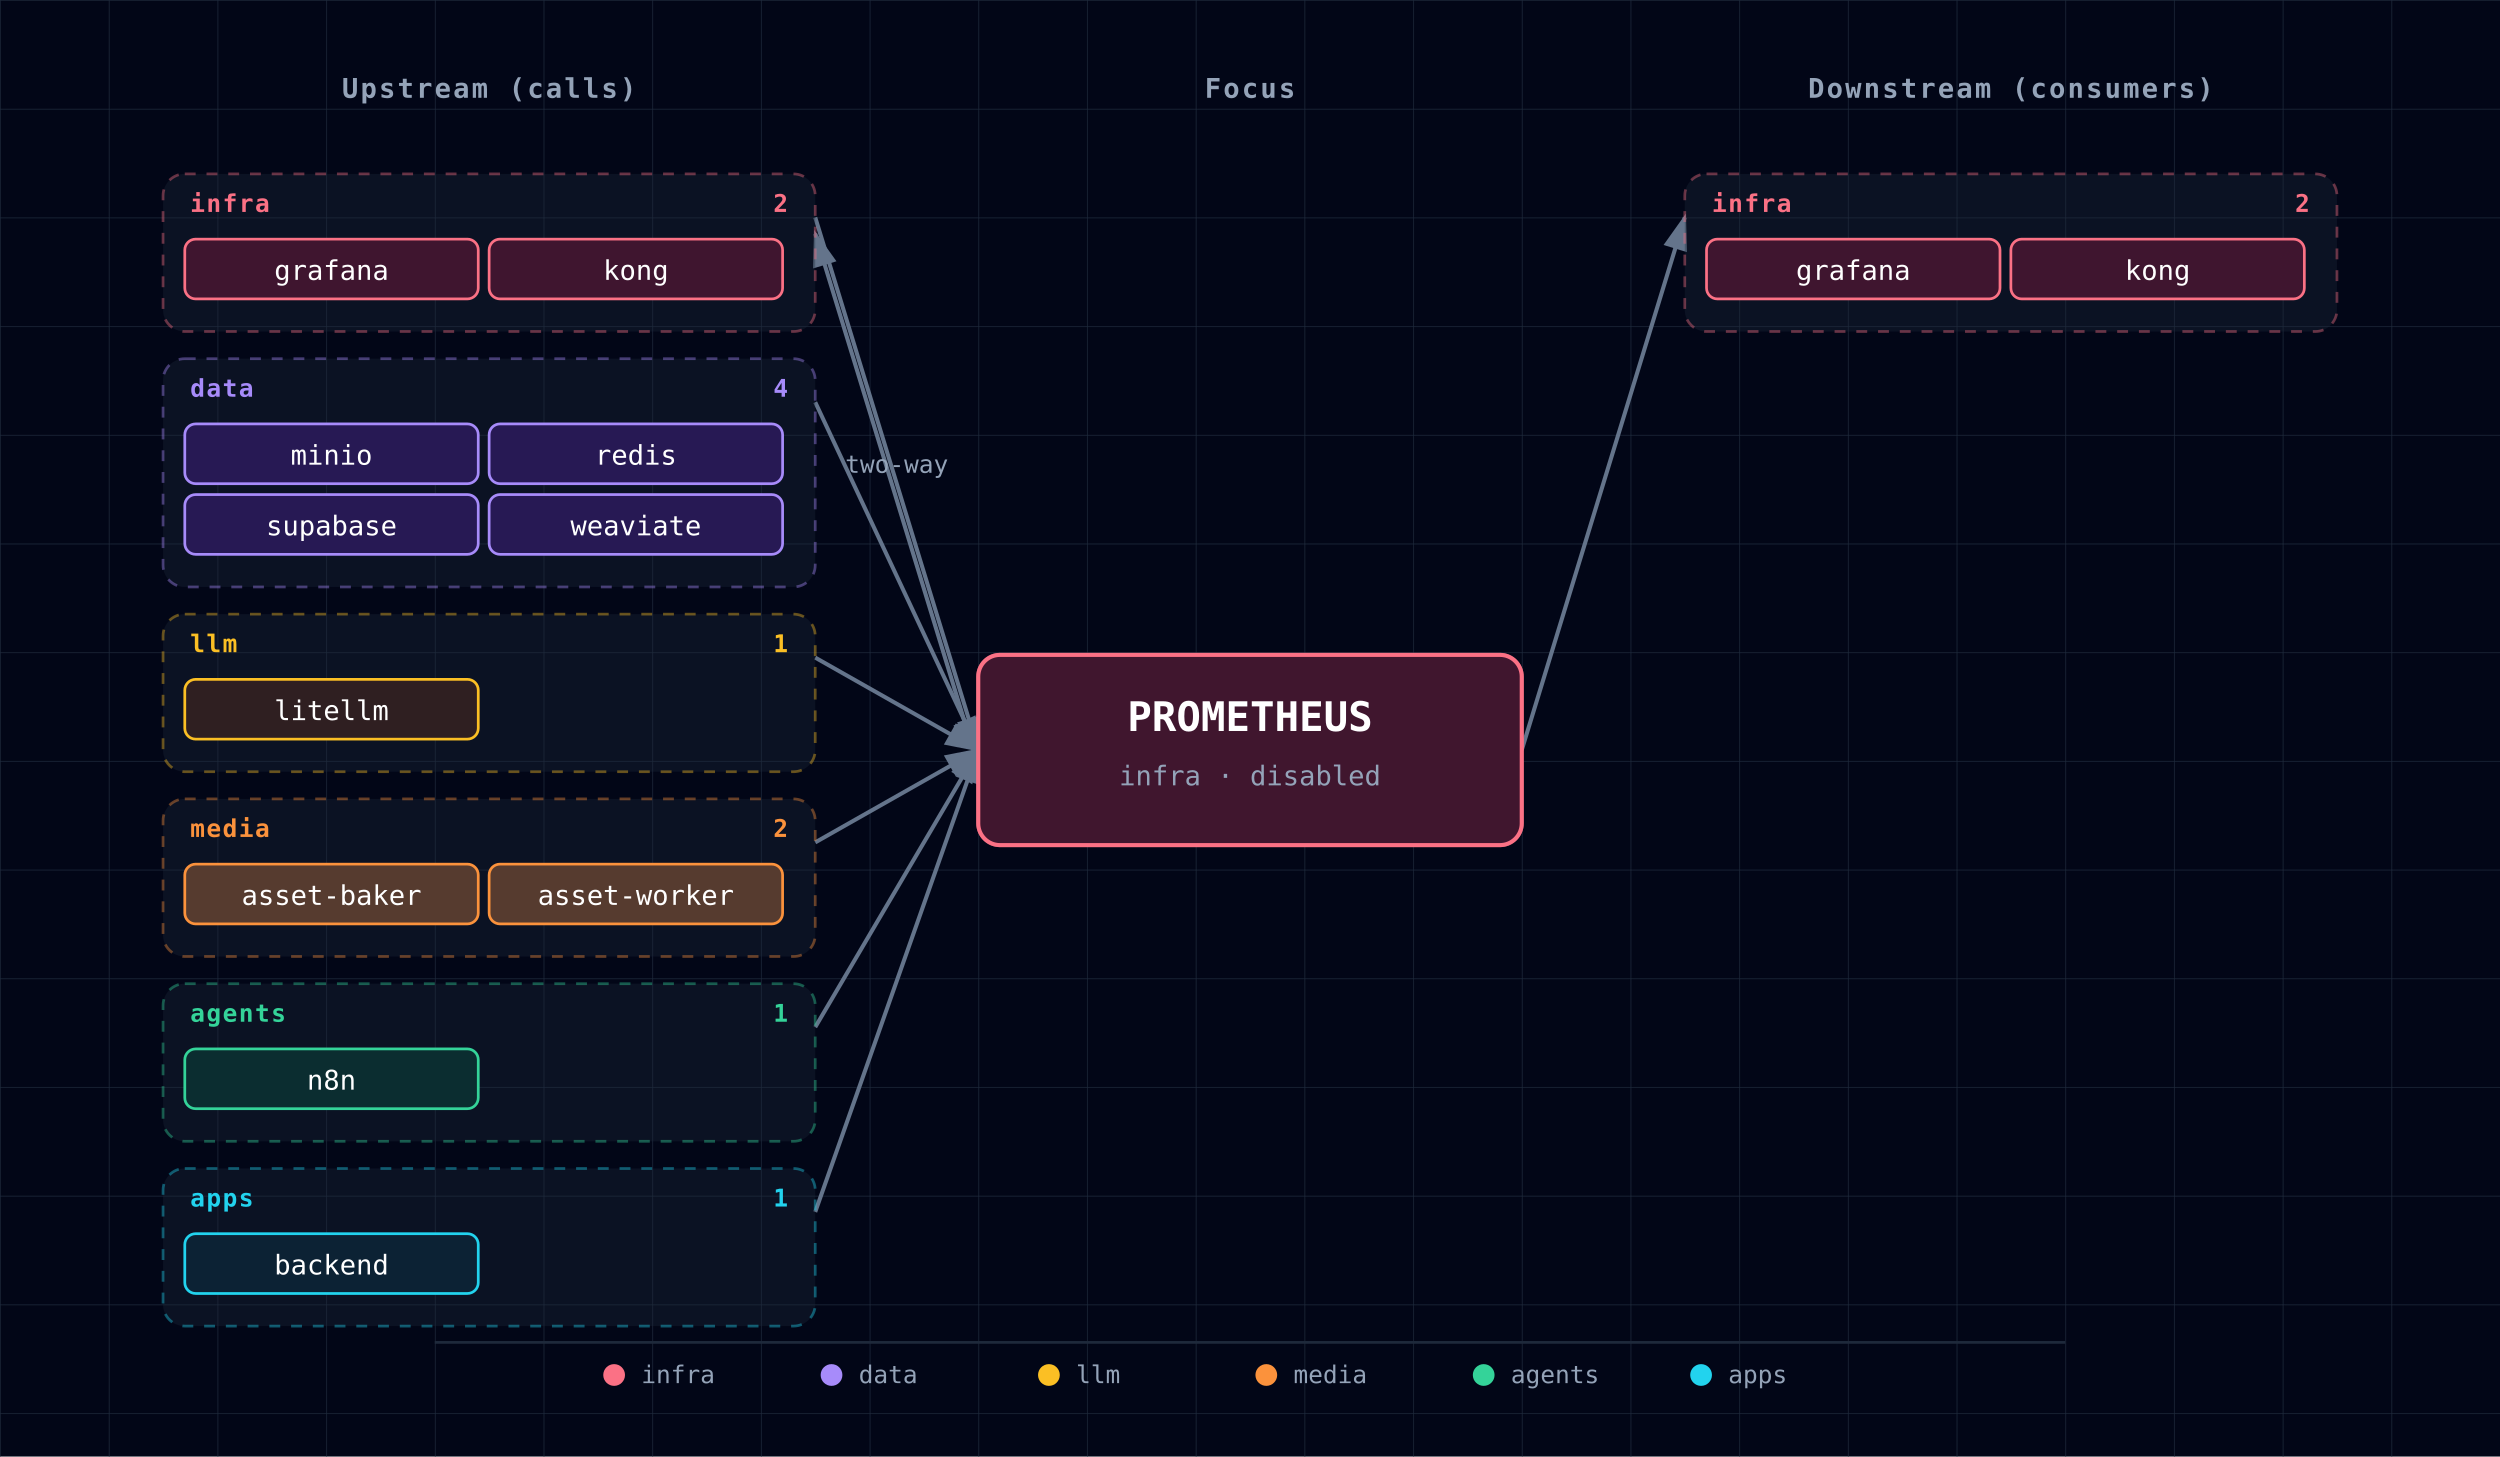
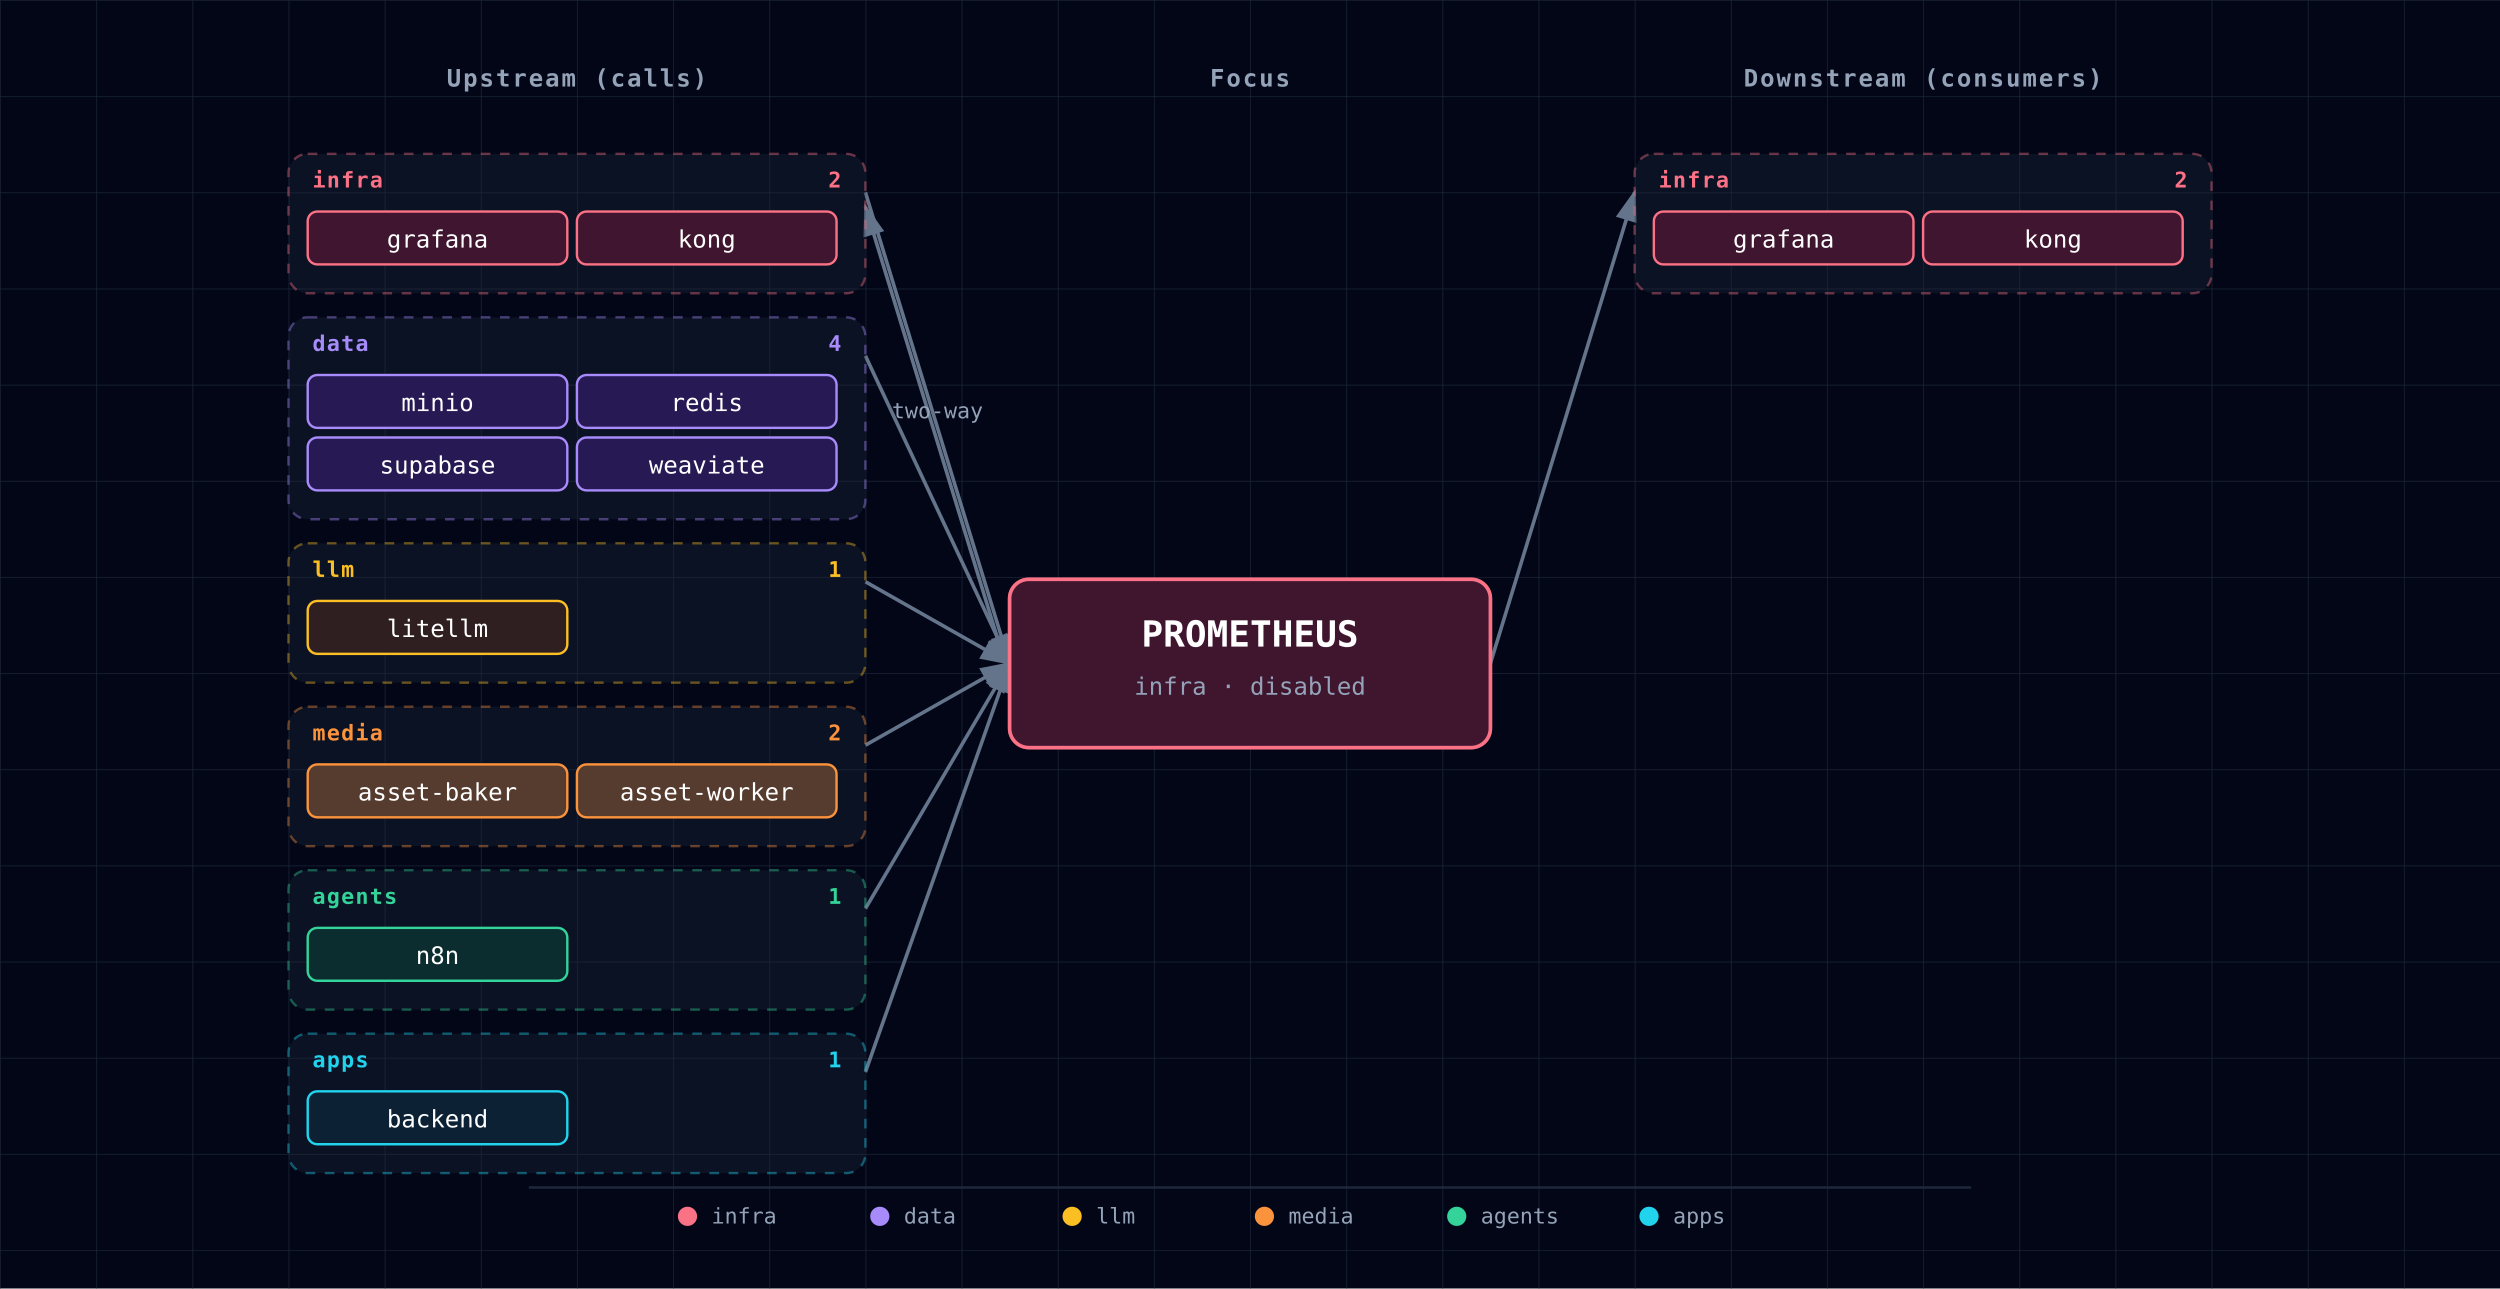
- <svg xmlns="http://www.w3.org/2000/svg" viewBox="0 0 920 536" font-family="'JetBrains Mono', 'Fira Code', Menlo, Consolas, monospace">
+ <svg xmlns="http://www.w3.org/2000/svg" viewBox="0 0 1040 536" font-family="'JetBrains Mono', 'Fira Code', Menlo, Consolas, monospace">
  <defs>
    <pattern id="grid" width="40" height="40" patternUnits="userSpaceOnUse">
      <path d="M 40 0 L 0 0 0 40" fill="none" stroke="#1e293b" stroke-width="0.5" />
    </pattern>
    <marker id="arrowhead" markerWidth="9" markerHeight="6" refX="8" refY="3" orient="auto">
      <polygon points="0 0, 9 3, 0 6" fill="#64748b" />
    </marker>
    <filter id="focus-glow" x="-50%" y="-50%" width="200%" height="200%">
      <feGaussianBlur in="SourceAlpha" stdDeviation="6" />
      <feFlood flood-color="#fb7185" flood-opacity="0.6" />
      <feComposite in2="SourceAlpha" operator="in" />
      <feMerge>
        <feMergeNode />
        <feMergeNode in="SourceGraphic" />
      </feMerge>
    </filter>
  </defs>
-   <rect width="920" height="536" fill="#020617" />
-   <rect width="920" height="536" fill="url(#grid)" />
-   <text x="180" y="36" fill="#94a3b8" font-size="10" font-weight="600" text-anchor="middle" letter-spacing="0.08em">Upstream (calls)</text>
-   <text x="460" y="36" fill="#94a3b8" font-size="10" font-weight="600" text-anchor="middle" letter-spacing="0.08em">Focus</text>
-   <text x="740" y="36" fill="#94a3b8" font-size="10" font-weight="600" text-anchor="middle" letter-spacing="0.08em">Downstream (consumers)</text>
-   <line x1="300" y1="80" x2="360" y2="276" stroke="#64748b" stroke-width="1.5" marker-end="url(#arrowhead)" />
-   <line x1="360" y1="282" x2="300" y2="86" stroke="#64748b" stroke-width="1.5" marker-end="url(#arrowhead)" />
-   <text x="330" y="174" fill="#94a3b8" font-size="9" text-anchor="middle">two-way</text>
-   <line x1="300" y1="148" x2="360" y2="276" stroke="#64748b" stroke-width="1.5" marker-end="url(#arrowhead)" />
-   <line x1="300" y1="242" x2="360" y2="276" stroke="#64748b" stroke-width="1.5" marker-end="url(#arrowhead)" />
-   <line x1="300" y1="310" x2="360" y2="276" stroke="#64748b" stroke-width="1.5" marker-end="url(#arrowhead)" />
-   <line x1="300" y1="378" x2="360" y2="276" stroke="#64748b" stroke-width="1.5" marker-end="url(#arrowhead)" />
-   <line x1="300" y1="446" x2="360" y2="276" stroke="#64748b" stroke-width="1.5" marker-end="url(#arrowhead)" />
-   <line x1="560" y1="276" x2="620" y2="80" stroke="#64748b" stroke-width="1.5" marker-end="url(#arrowhead)" />
+   <rect width="1040" height="536" fill="#020617" />
+   <rect width="1040" height="536" fill="url(#grid)" />
+   <text x="240" y="36" fill="#94a3b8" font-size="10" font-weight="600" text-anchor="middle" letter-spacing="0.08em">Upstream (calls)</text>
+   <text x="520" y="36" fill="#94a3b8" font-size="10" font-weight="600" text-anchor="middle" letter-spacing="0.08em">Focus</text>
+   <text x="800" y="36" fill="#94a3b8" font-size="10" font-weight="600" text-anchor="middle" letter-spacing="0.08em">Downstream (consumers)</text>
+   <line x1="360" y1="80" x2="420" y2="276" stroke="#64748b" stroke-width="1.5" marker-end="url(#arrowhead)" />
+   <line x1="420" y1="282" x2="360" y2="86" stroke="#64748b" stroke-width="1.5" marker-end="url(#arrowhead)" />
+   <text x="390" y="174" fill="#94a3b8" font-size="9" text-anchor="middle">two-way</text>
+   <line x1="360" y1="148" x2="420" y2="276" stroke="#64748b" stroke-width="1.5" marker-end="url(#arrowhead)" />
+   <line x1="360" y1="242" x2="420" y2="276" stroke="#64748b" stroke-width="1.5" marker-end="url(#arrowhead)" />
+   <line x1="360" y1="310" x2="420" y2="276" stroke="#64748b" stroke-width="1.5" marker-end="url(#arrowhead)" />
+   <line x1="360" y1="378" x2="420" y2="276" stroke="#64748b" stroke-width="1.5" marker-end="url(#arrowhead)" />
+   <line x1="360" y1="446" x2="420" y2="276" stroke="#64748b" stroke-width="1.5" marker-end="url(#arrowhead)" />
+   <line x1="620" y1="276" x2="680" y2="80" stroke="#64748b" stroke-width="1.5" marker-end="url(#arrowhead)" />
  <g>
    <g class="cluster">
-       <rect x="60" y="64" width="240" height="58" rx="8" fill="rgba(30,41,59,0.35)" stroke="#fb7185" stroke-width="1" stroke-dasharray="4,4" stroke-opacity="0.4" />
-       <text x="70" y="78" fill="#fb7185" font-size="9" font-weight="700" text-anchor="start" style="letter-spacing:0.06em;text-transform:uppercase;">infra</text>
-       <text x="290" y="78" fill="#fb7185" font-size="9" font-weight="600" text-anchor="end">2</text>
+       <rect x="120" y="64" width="240" height="58" rx="8" fill="rgba(30,41,59,0.35)" stroke="#fb7185" stroke-width="1" stroke-dasharray="4,4" stroke-opacity="0.4" />
+       <text x="130" y="78" fill="#fb7185" font-size="9" font-weight="700" text-anchor="start" style="letter-spacing:0.06em;text-transform:uppercase;">infra</text>
+       <text x="350" y="78" fill="#fb7185" font-size="9" font-weight="600" text-anchor="end">2</text>
    </g>
    <g>
-       <rect x="68" y="88" width="108" height="22" rx="4" fill="#0f172a" />
-       <rect x="68" y="88" width="108" height="22" rx="4" fill="rgba(136, 19, 55, 0.4)" stroke="#fb7185" stroke-width="1" />
-       <text x="122" y="103" fill="white" font-size="10" text-anchor="middle">grafana</text>
+       <rect x="128" y="88" width="108" height="22" rx="4" fill="#0f172a" />
+       <rect x="128" y="88" width="108" height="22" rx="4" fill="rgba(136, 19, 55, 0.4)" stroke="#fb7185" stroke-width="1" />
+       <text x="182" y="103" fill="white" font-size="10" text-anchor="middle">grafana</text>
    </g>
    <g>
-       <rect x="180" y="88" width="108" height="22" rx="4" fill="#0f172a" />
-       <rect x="180" y="88" width="108" height="22" rx="4" fill="rgba(136, 19, 55, 0.4)" stroke="#fb7185" stroke-width="1" />
-       <text x="234" y="103" fill="white" font-size="10" text-anchor="middle">kong</text>
+       <rect x="240" y="88" width="108" height="22" rx="4" fill="#0f172a" />
+       <rect x="240" y="88" width="108" height="22" rx="4" fill="rgba(136, 19, 55, 0.4)" stroke="#fb7185" stroke-width="1" />
+       <text x="294" y="103" fill="white" font-size="10" text-anchor="middle">kong</text>
    </g>
    <g class="cluster">
-       <rect x="60" y="132" width="240" height="84" rx="8" fill="rgba(30,41,59,0.35)" stroke="#a78bfa" stroke-width="1" stroke-dasharray="4,4" stroke-opacity="0.4" />
-       <text x="70" y="146" fill="#a78bfa" font-size="9" font-weight="700" text-anchor="start" style="letter-spacing:0.06em;text-transform:uppercase;">data</text>
-       <text x="290" y="146" fill="#a78bfa" font-size="9" font-weight="600" text-anchor="end">4</text>
+       <rect x="120" y="132" width="240" height="84" rx="8" fill="rgba(30,41,59,0.35)" stroke="#a78bfa" stroke-width="1" stroke-dasharray="4,4" stroke-opacity="0.4" />
+       <text x="130" y="146" fill="#a78bfa" font-size="9" font-weight="700" text-anchor="start" style="letter-spacing:0.06em;text-transform:uppercase;">data</text>
+       <text x="350" y="146" fill="#a78bfa" font-size="9" font-weight="600" text-anchor="end">4</text>
    </g>
    <g>
-       <rect x="68" y="156" width="108" height="22" rx="4" fill="#0f172a" />
-       <rect x="68" y="156" width="108" height="22" rx="4" fill="rgba(76, 29, 149, 0.4)" stroke="#a78bfa" stroke-width="1" />
-       <text x="122" y="171" fill="white" font-size="10" text-anchor="middle">minio</text>
+       <rect x="128" y="156" width="108" height="22" rx="4" fill="#0f172a" />
+       <rect x="128" y="156" width="108" height="22" rx="4" fill="rgba(76, 29, 149, 0.4)" stroke="#a78bfa" stroke-width="1" />
+       <text x="182" y="171" fill="white" font-size="10" text-anchor="middle">minio</text>
    </g>
    <g>
-       <rect x="180" y="156" width="108" height="22" rx="4" fill="#0f172a" />
-       <rect x="180" y="156" width="108" height="22" rx="4" fill="rgba(76, 29, 149, 0.4)" stroke="#a78bfa" stroke-width="1" />
-       <text x="234" y="171" fill="white" font-size="10" text-anchor="middle">redis</text>
+       <rect x="240" y="156" width="108" height="22" rx="4" fill="#0f172a" />
+       <rect x="240" y="156" width="108" height="22" rx="4" fill="rgba(76, 29, 149, 0.4)" stroke="#a78bfa" stroke-width="1" />
+       <text x="294" y="171" fill="white" font-size="10" text-anchor="middle">redis</text>
    </g>
    <g>
-       <rect x="68" y="182" width="108" height="22" rx="4" fill="#0f172a" />
-       <rect x="68" y="182" width="108" height="22" rx="4" fill="rgba(76, 29, 149, 0.4)" stroke="#a78bfa" stroke-width="1" />
-       <text x="122" y="197" fill="white" font-size="10" text-anchor="middle">supabase</text>
+       <rect x="128" y="182" width="108" height="22" rx="4" fill="#0f172a" />
+       <rect x="128" y="182" width="108" height="22" rx="4" fill="rgba(76, 29, 149, 0.4)" stroke="#a78bfa" stroke-width="1" />
+       <text x="182" y="197" fill="white" font-size="10" text-anchor="middle">supabase</text>
    </g>
    <g>
-       <rect x="180" y="182" width="108" height="22" rx="4" fill="#0f172a" />
-       <rect x="180" y="182" width="108" height="22" rx="4" fill="rgba(76, 29, 149, 0.4)" stroke="#a78bfa" stroke-width="1" />
-       <text x="234" y="197" fill="white" font-size="10" text-anchor="middle">weaviate</text>
+       <rect x="240" y="182" width="108" height="22" rx="4" fill="#0f172a" />
+       <rect x="240" y="182" width="108" height="22" rx="4" fill="rgba(76, 29, 149, 0.4)" stroke="#a78bfa" stroke-width="1" />
+       <text x="294" y="197" fill="white" font-size="10" text-anchor="middle">weaviate</text>
    </g>
    <g class="cluster">
-       <rect x="60" y="226" width="240" height="58" rx="8" fill="rgba(30,41,59,0.35)" stroke="#fbbf24" stroke-width="1" stroke-dasharray="4,4" stroke-opacity="0.4" />
-       <text x="70" y="240" fill="#fbbf24" font-size="9" font-weight="700" text-anchor="start" style="letter-spacing:0.06em;text-transform:uppercase;">llm</text>
-       <text x="290" y="240" fill="#fbbf24" font-size="9" font-weight="600" text-anchor="end">1</text>
+       <rect x="120" y="226" width="240" height="58" rx="8" fill="rgba(30,41,59,0.35)" stroke="#fbbf24" stroke-width="1" stroke-dasharray="4,4" stroke-opacity="0.4" />
+       <text x="130" y="240" fill="#fbbf24" font-size="9" font-weight="700" text-anchor="start" style="letter-spacing:0.06em;text-transform:uppercase;">llm</text>
+       <text x="350" y="240" fill="#fbbf24" font-size="9" font-weight="600" text-anchor="end">1</text>
    </g>
    <g>
-       <rect x="68" y="250" width="108" height="22" rx="4" fill="#0f172a" />
-       <rect x="68" y="250" width="108" height="22" rx="4" fill="rgba(120, 53, 15, 0.3)" stroke="#fbbf24" stroke-width="1" />
-       <text x="122" y="265" fill="white" font-size="10" text-anchor="middle">litellm</text>
+       <rect x="128" y="250" width="108" height="22" rx="4" fill="#0f172a" />
+       <rect x="128" y="250" width="108" height="22" rx="4" fill="rgba(120, 53, 15, 0.3)" stroke="#fbbf24" stroke-width="1" />
+       <text x="182" y="265" fill="white" font-size="10" text-anchor="middle">litellm</text>
    </g>
    <g class="cluster">
-       <rect x="60" y="294" width="240" height="58" rx="8" fill="rgba(30,41,59,0.35)" stroke="#fb923c" stroke-width="1" stroke-dasharray="4,4" stroke-opacity="0.4" />
-       <text x="70" y="308" fill="#fb923c" font-size="9" font-weight="700" text-anchor="start" style="letter-spacing:0.06em;text-transform:uppercase;">media</text>
-       <text x="290" y="308" fill="#fb923c" font-size="9" font-weight="600" text-anchor="end">2</text>
+       <rect x="120" y="294" width="240" height="58" rx="8" fill="rgba(30,41,59,0.35)" stroke="#fb923c" stroke-width="1" stroke-dasharray="4,4" stroke-opacity="0.4" />
+       <text x="130" y="308" fill="#fb923c" font-size="9" font-weight="700" text-anchor="start" style="letter-spacing:0.06em;text-transform:uppercase;">media</text>
+       <text x="350" y="308" fill="#fb923c" font-size="9" font-weight="600" text-anchor="end">2</text>
    </g>
    <g>
-       <rect x="68" y="318" width="108" height="22" rx="4" fill="#0f172a" />
-       <rect x="68" y="318" width="108" height="22" rx="4" fill="rgba(251, 146, 60, 0.3)" stroke="#fb923c" stroke-width="1" />
-       <text x="122" y="333" fill="white" font-size="10" text-anchor="middle">asset-baker</text>
+       <rect x="128" y="318" width="108" height="22" rx="4" fill="#0f172a" />
+       <rect x="128" y="318" width="108" height="22" rx="4" fill="rgba(251, 146, 60, 0.3)" stroke="#fb923c" stroke-width="1" />
+       <text x="182" y="333" fill="white" font-size="10" text-anchor="middle">asset-baker</text>
    </g>
    <g>
-       <rect x="180" y="318" width="108" height="22" rx="4" fill="#0f172a" />
-       <rect x="180" y="318" width="108" height="22" rx="4" fill="rgba(251, 146, 60, 0.3)" stroke="#fb923c" stroke-width="1" />
-       <text x="234" y="333" fill="white" font-size="10" text-anchor="middle">asset-worker</text>
+       <rect x="240" y="318" width="108" height="22" rx="4" fill="#0f172a" />
+       <rect x="240" y="318" width="108" height="22" rx="4" fill="rgba(251, 146, 60, 0.3)" stroke="#fb923c" stroke-width="1" />
+       <text x="294" y="333" fill="white" font-size="10" text-anchor="middle">asset-worker</text>
    </g>
    <g class="cluster">
-       <rect x="60" y="362" width="240" height="58" rx="8" fill="rgba(30,41,59,0.35)" stroke="#34d399" stroke-width="1" stroke-dasharray="4,4" stroke-opacity="0.4" />
-       <text x="70" y="376" fill="#34d399" font-size="9" font-weight="700" text-anchor="start" style="letter-spacing:0.06em;text-transform:uppercase;">agents</text>
-       <text x="290" y="376" fill="#34d399" font-size="9" font-weight="600" text-anchor="end">1</text>
+       <rect x="120" y="362" width="240" height="58" rx="8" fill="rgba(30,41,59,0.35)" stroke="#34d399" stroke-width="1" stroke-dasharray="4,4" stroke-opacity="0.4" />
+       <text x="130" y="376" fill="#34d399" font-size="9" font-weight="700" text-anchor="start" style="letter-spacing:0.06em;text-transform:uppercase;">agents</text>
+       <text x="350" y="376" fill="#34d399" font-size="9" font-weight="600" text-anchor="end">1</text>
    </g>
    <g>
-       <rect x="68" y="386" width="108" height="22" rx="4" fill="#0f172a" />
-       <rect x="68" y="386" width="108" height="22" rx="4" fill="rgba(6, 78, 59, 0.4)" stroke="#34d399" stroke-width="1" />
-       <text x="122" y="401" fill="white" font-size="10" text-anchor="middle">n8n</text>
+       <rect x="128" y="386" width="108" height="22" rx="4" fill="#0f172a" />
+       <rect x="128" y="386" width="108" height="22" rx="4" fill="rgba(6, 78, 59, 0.4)" stroke="#34d399" stroke-width="1" />
+       <text x="182" y="401" fill="white" font-size="10" text-anchor="middle">n8n</text>
    </g>
    <g class="cluster">
-       <rect x="60" y="430" width="240" height="58" rx="8" fill="rgba(30,41,59,0.35)" stroke="#22d3ee" stroke-width="1" stroke-dasharray="4,4" stroke-opacity="0.4" />
-       <text x="70" y="444" fill="#22d3ee" font-size="9" font-weight="700" text-anchor="start" style="letter-spacing:0.06em;text-transform:uppercase;">apps</text>
-       <text x="290" y="444" fill="#22d3ee" font-size="9" font-weight="600" text-anchor="end">1</text>
+       <rect x="120" y="430" width="240" height="58" rx="8" fill="rgba(30,41,59,0.35)" stroke="#22d3ee" stroke-width="1" stroke-dasharray="4,4" stroke-opacity="0.4" />
+       <text x="130" y="444" fill="#22d3ee" font-size="9" font-weight="700" text-anchor="start" style="letter-spacing:0.06em;text-transform:uppercase;">apps</text>
+       <text x="350" y="444" fill="#22d3ee" font-size="9" font-weight="600" text-anchor="end">1</text>
    </g>
    <g>
-       <rect x="68" y="454" width="108" height="22" rx="4" fill="#0f172a" />
-       <rect x="68" y="454" width="108" height="22" rx="4" fill="rgba(8, 51, 68, 0.4)" stroke="#22d3ee" stroke-width="1" />
-       <text x="122" y="469" fill="white" font-size="10" text-anchor="middle">backend</text>
+       <rect x="128" y="454" width="108" height="22" rx="4" fill="#0f172a" />
+       <rect x="128" y="454" width="108" height="22" rx="4" fill="rgba(8, 51, 68, 0.4)" stroke="#22d3ee" stroke-width="1" />
+       <text x="182" y="469" fill="white" font-size="10" text-anchor="middle">backend</text>
    </g>
  </g>
  <g>
    <g class="cluster">
-       <rect x="620" y="64" width="240" height="58" rx="8" fill="rgba(30,41,59,0.35)" stroke="#fb7185" stroke-width="1" stroke-dasharray="4,4" stroke-opacity="0.4" />
-       <text x="630" y="78" fill="#fb7185" font-size="9" font-weight="700" text-anchor="start" style="letter-spacing:0.06em;text-transform:uppercase;">infra</text>
-       <text x="850" y="78" fill="#fb7185" font-size="9" font-weight="600" text-anchor="end">2</text>
+       <rect x="680" y="64" width="240" height="58" rx="8" fill="rgba(30,41,59,0.35)" stroke="#fb7185" stroke-width="1" stroke-dasharray="4,4" stroke-opacity="0.4" />
+       <text x="690" y="78" fill="#fb7185" font-size="9" font-weight="700" text-anchor="start" style="letter-spacing:0.06em;text-transform:uppercase;">infra</text>
+       <text x="910" y="78" fill="#fb7185" font-size="9" font-weight="600" text-anchor="end">2</text>
    </g>
    <g>
-       <rect x="628" y="88" width="108" height="22" rx="4" fill="#0f172a" />
-       <rect x="628" y="88" width="108" height="22" rx="4" fill="rgba(136, 19, 55, 0.4)" stroke="#fb7185" stroke-width="1" />
-       <text x="682" y="103" fill="white" font-size="10" text-anchor="middle">grafana</text>
+       <rect x="688" y="88" width="108" height="22" rx="4" fill="#0f172a" />
+       <rect x="688" y="88" width="108" height="22" rx="4" fill="rgba(136, 19, 55, 0.4)" stroke="#fb7185" stroke-width="1" />
+       <text x="742" y="103" fill="white" font-size="10" text-anchor="middle">grafana</text>
    </g>
    <g>
-       <rect x="740" y="88" width="108" height="22" rx="4" fill="#0f172a" />
-       <rect x="740" y="88" width="108" height="22" rx="4" fill="rgba(136, 19, 55, 0.4)" stroke="#fb7185" stroke-width="1" />
-       <text x="794" y="103" fill="white" font-size="10" text-anchor="middle">kong</text>
+       <rect x="800" y="88" width="108" height="22" rx="4" fill="#0f172a" />
+       <rect x="800" y="88" width="108" height="22" rx="4" fill="rgba(136, 19, 55, 0.4)" stroke="#fb7185" stroke-width="1" />
+       <text x="854" y="103" fill="white" font-size="10" text-anchor="middle">kong</text>
    </g>
  </g>
  <g class="focus" filter="url(#focus-glow)">
-     <rect x="360" y="241" width="200" height="70" rx="8" fill="#0f172a" />
-     <rect x="360" y="241" width="200" height="70" rx="8" fill="rgba(136, 19, 55, 0.4)" stroke="#fb7185" stroke-width="1.5" />
-     <text x="460" y="269" fill="white" font-size="15" font-weight="700" text-anchor="middle">PROMETHEUS</text>
-     <text x="460" y="289" fill="#94a3b8" font-size="10" text-anchor="middle">infra · disabled</text>
+     <rect x="420" y="241" width="200" height="70" rx="8" fill="#0f172a" />
+     <rect x="420" y="241" width="200" height="70" rx="8" fill="rgba(136, 19, 55, 0.4)" stroke="#fb7185" stroke-width="1.5" />
+     <text x="520" y="269" fill="white" font-size="15" font-weight="700" text-anchor="middle">PROMETHEUS</text>
+     <text x="520" y="289" fill="#94a3b8" font-size="10" text-anchor="middle">infra · disabled</text>
  </g>
  <g class="legend">
-     <line x1="160" y1="494" x2="760" y2="494" stroke="#1e293b" stroke-width="1" />
-     <circle cx="226" cy="506" r="4" fill="#fb7185" />
-     <text x="236" y="509" fill="#94a3b8" font-size="9" font-weight="400" text-anchor="start">infra</text>
-     <circle cx="306" cy="506" r="4" fill="#a78bfa" />
-     <text x="316" y="509" fill="#94a3b8" font-size="9" font-weight="400" text-anchor="start">data</text>
-     <circle cx="386" cy="506" r="4" fill="#fbbf24" />
-     <text x="396" y="509" fill="#94a3b8" font-size="9" font-weight="400" text-anchor="start">llm</text>
-     <circle cx="466" cy="506" r="4" fill="#fb923c" />
-     <text x="476" y="509" fill="#94a3b8" font-size="9" font-weight="400" text-anchor="start">media</text>
-     <circle cx="546" cy="506" r="4" fill="#34d399" />
-     <text x="556" y="509" fill="#94a3b8" font-size="9" font-weight="400" text-anchor="start">agents</text>
-     <circle cx="626" cy="506" r="4" fill="#22d3ee" />
-     <text x="636" y="509" fill="#94a3b8" font-size="9" font-weight="400" text-anchor="start">apps</text>
+     <line x1="220" y1="494" x2="820" y2="494" stroke="#1e293b" stroke-width="1" />
+     <circle cx="286" cy="506" r="4" fill="#fb7185" />
+     <text x="296" y="509" fill="#94a3b8" font-size="9" font-weight="400" text-anchor="start">infra</text>
+     <circle cx="366" cy="506" r="4" fill="#a78bfa" />
+     <text x="376" y="509" fill="#94a3b8" font-size="9" font-weight="400" text-anchor="start">data</text>
+     <circle cx="446" cy="506" r="4" fill="#fbbf24" />
+     <text x="456" y="509" fill="#94a3b8" font-size="9" font-weight="400" text-anchor="start">llm</text>
+     <circle cx="526" cy="506" r="4" fill="#fb923c" />
+     <text x="536" y="509" fill="#94a3b8" font-size="9" font-weight="400" text-anchor="start">media</text>
+     <circle cx="606" cy="506" r="4" fill="#34d399" />
+     <text x="616" y="509" fill="#94a3b8" font-size="9" font-weight="400" text-anchor="start">agents</text>
+     <circle cx="686" cy="506" r="4" fill="#22d3ee" />
+     <text x="696" y="509" fill="#94a3b8" font-size="9" font-weight="400" text-anchor="start">apps</text>
  </g>
</svg>
